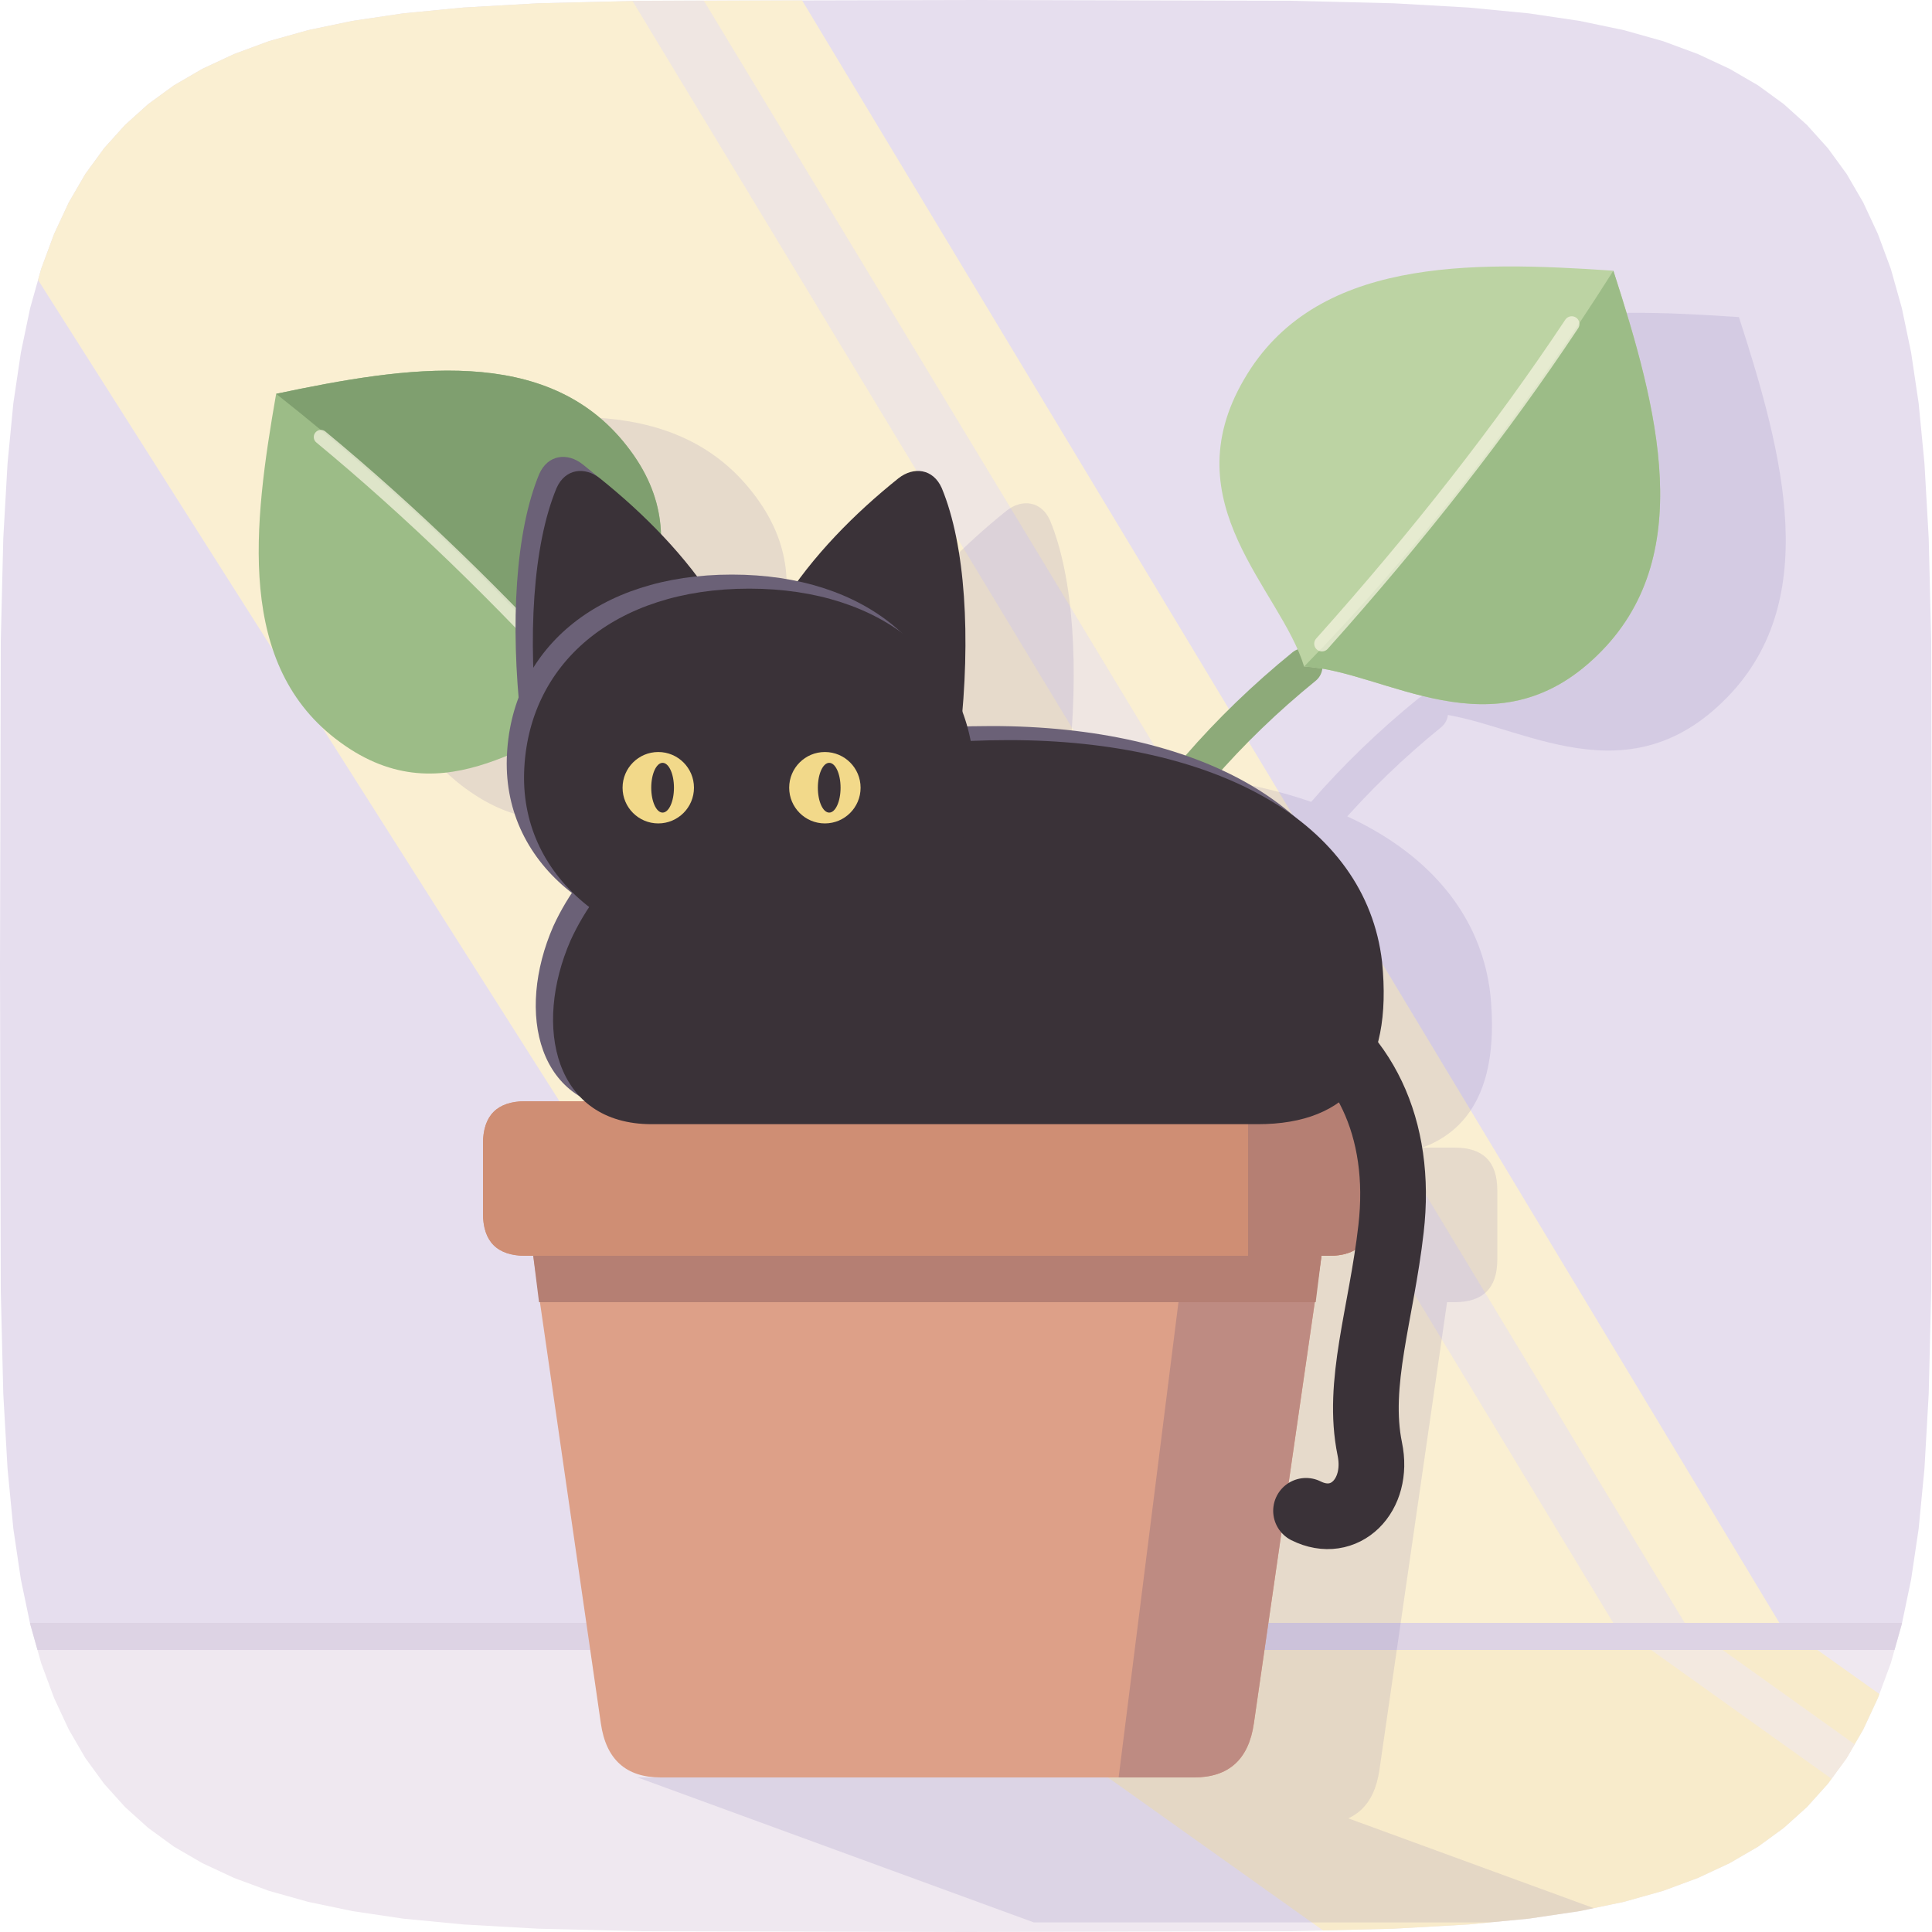
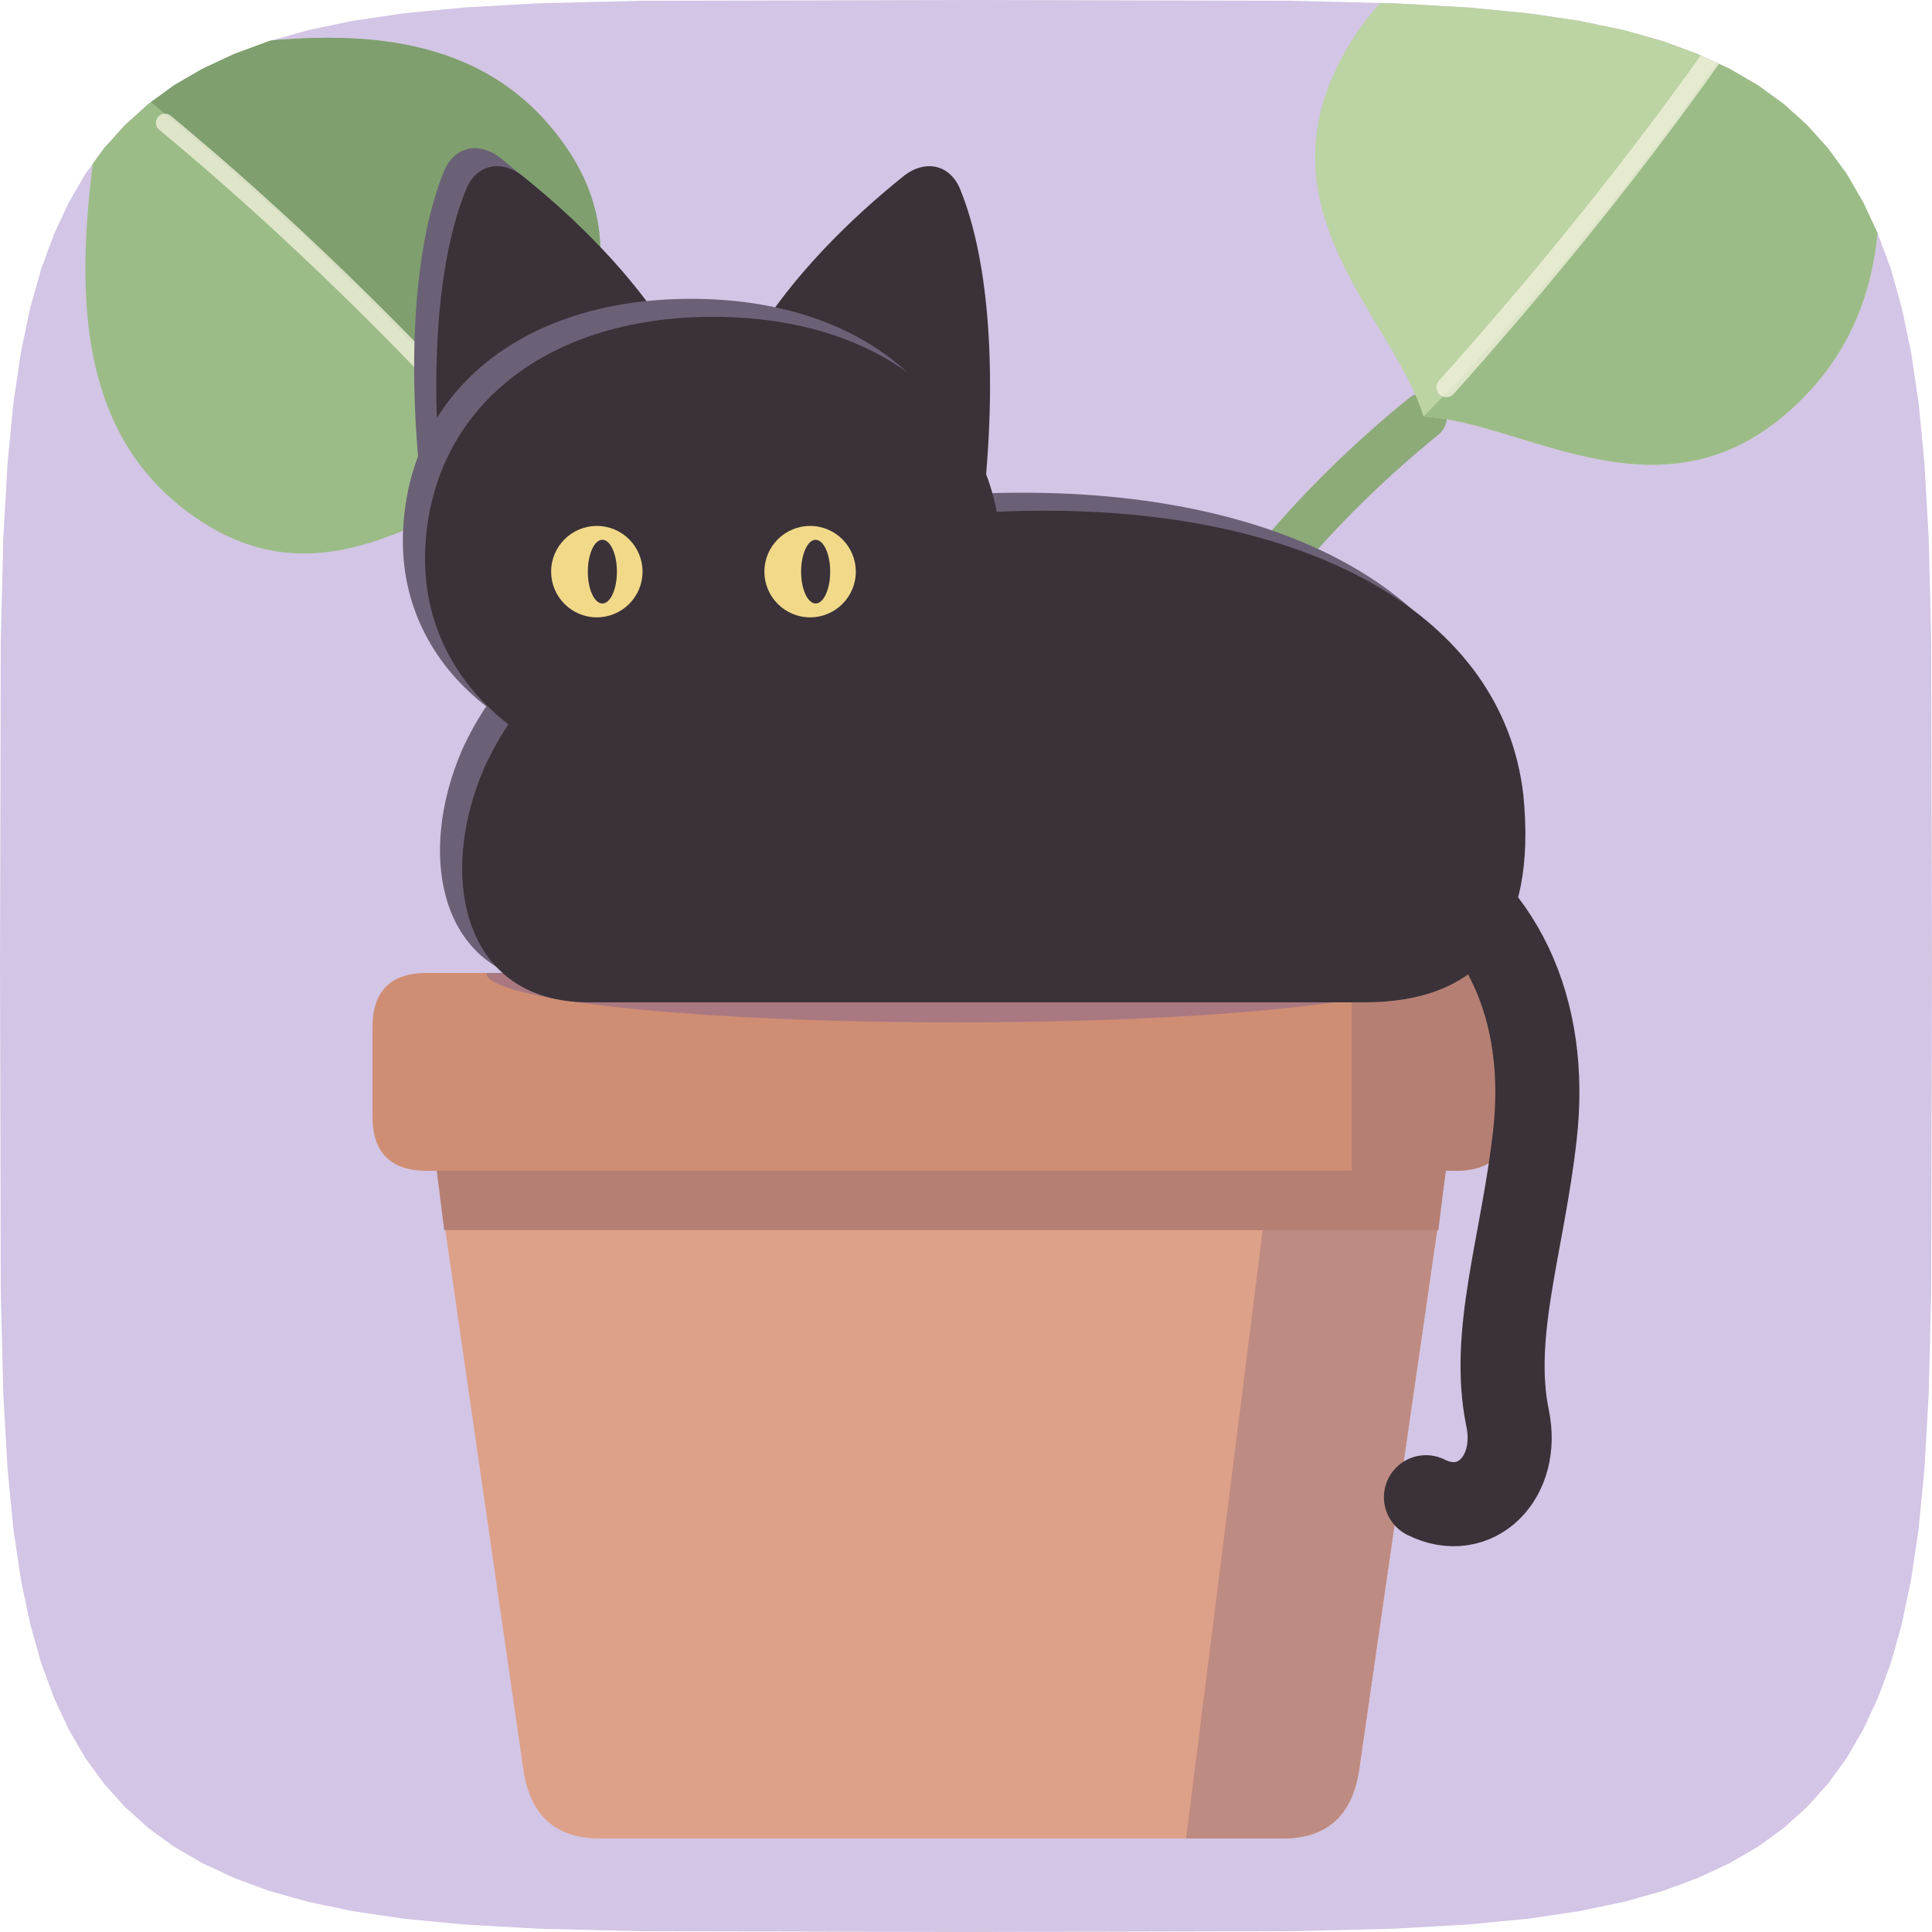
<svg xmlns="http://www.w3.org/2000/svg" viewBox="0 0 100 100">
  <defs>
    <clipPath id="aiP00-clip">
      <path d="M100.00 50.00 L99.96 66.80 L99.83 72.14 L99.61 76.01 L99.31 79.12 L98.92 81.75 L98.44 84.05 L97.87 86.08 L97.20 87.89 L96.44 89.52 L95.58 91.00 L94.61 92.33 L93.53 93.53 L92.33 94.61 L91.00 95.58 L89.52 96.44 L87.89 97.20 L86.08 97.87 L84.05 98.44 L81.75 98.92 L79.12 99.31 L76.01 99.61 L72.14 99.83 L66.80 99.96 L50.00 100.00 L33.20 99.96 L27.86 99.83 L23.99 99.61 L20.88 99.31 L18.25 98.92 L15.95 98.44 L13.92 97.87 L12.11 97.20 L10.48 96.44 L9.00 95.58 L7.67 94.61 L6.47 93.53 L5.39 92.33 L4.42 91.00 L3.56 89.52 L2.80 87.89 L2.13 86.08 L1.56 84.05 L1.08 81.75 L0.69 79.12 L0.39 76.01 L0.17 72.14 L0.04 66.80 L0.00 50.00 L0.04 33.20 L0.17 27.86 L0.39 23.99 L0.69 20.88 L1.08 18.25 L1.56 15.95 L2.13 13.92 L2.80 12.11 L3.56 10.48 L4.42 9.00 L5.39 7.67 L6.47 6.47 L7.67 5.39 L9.00 4.42 L10.48 3.56 L12.11 2.80 L13.92 2.13 L15.95 1.56 L18.25 1.08 L20.88 0.69 L23.99 0.39 L27.86 0.17 L33.20 0.04 L50.00 0.00 L66.80 0.04 L72.14 0.17 L76.01 0.39 L79.12 0.69 L81.75 1.08 L84.05 1.56 L86.08 2.13 L87.89 2.80 L89.52 3.56 L91.00 4.42 L92.33 5.39 L93.53 6.47 L94.61 7.67 L95.58 9.00 L96.44 10.48 L97.20 12.11 L97.87 13.92 L98.44 15.95 L98.92 18.25 L99.31 20.88 L99.61 23.99 L99.83 27.86 L99.96 33.20 Z" />
    </clipPath>
  </defs>
  <g clip-path="url(#aiP00-clip)">
-     <g>
-       <rect x="-2" y="-2" width="104" height="86" fill="#E6DEEE" />
-       <path d="M-8.5 -2H40.3L92.1 84H46.1Z" fill="#FAEFD2" />
-       <path d="M31.5 -2H35.2L87.2 84H83.5Z" fill="#E6DEEE" opacity="0.55" />
-       <rect x="-2" y="84" width="104" height="18" fill="#EFE8F0" />
-       <path d="M46.1 84H92.1L116 101H70Z" fill="#F8EBCB" />
-       <path d="M83.5 84H87.2L111 101H107.3Z" fill="#EFE8F0" opacity="0.55" />
-       <rect x="-2" y="84" width="104" height="1.4" fill="#DDD3E4" />
-     </g>
-     <g>
-       <g opacity="0.13" fill="#5E4C9A">
-         <g transform="translate(6.5 2.4)">
-           <g>
-             <path d="M44.5 60C43 50 38.5 42.5 31.5 37" fill="none" stroke="#5E4C9A" stroke-width="1.9" stroke-linecap="round" />
-             <path d="M52.5 60C54.5 49.5 59.5 41 67.5 34.5" fill="none" stroke="#5E4C9A" stroke-width="1.9" stroke-linecap="round" />
-             <g transform="translate(31.5 37) rotate(-46) scale(0.92)">
-               <path d="M0 0C-3.4-2.4-10.6-2.4-11.6-9.8C-12.6-17-6.2-21.8 0-26C6.2-21.8 12.6-17 11.6-9.8C10.6-2.4 3.4-2.4 0 0Z" />
-             </g>
-             <g transform="translate(67.5 34.5) rotate(38) scale(1)">
-               <path d="M0 0C-3.4-2.4-10.6-2.4-11.6-9.8C-12.6-17-6.2-21.8 0-26C6.2-21.8 12.6-17 11.6-9.8C10.6-2.4 3.4-2.4 0 0Z" />
-             </g>
-             <path d="M27.2 57H68.8Q71 57 71 59.2V62.8Q71 65 68.8 65H27.2Q25 65 25 62.8V59.2Q25 57 27.2 57Z" />
-             <path d="M27.6 65H68.4L64.9 89.2Q64.5 92 61.8 92H34.2Q31.5 92 31.1 89.2Z" />
-             <g transform="translate(19.4 9.3) scale(0.56)">
-               <g>
-                 <path d="M24 86C15 86 13 77 16.5 69C22 57 38 50.5 57 50.5C76 50.5 90 58 91.5 71C92.5 81 88.5 86 80 86Z" />
-                 <path d="M13.5 50C12.5 41 13 32.5 15.2 27.2C16 25.4 17.8 25.2 19.2 26.3C23.2 29.5 27.2 33.5 30 38Z" />
-                 <path d="M52.5 50C53.5 41 53 32.5 50.8 27.2C50 25.4 48.2 25.2 46.8 26.3C42.8 29.5 38.8 33.5 36 38Z" />
-                 <path d="M33 36.5C45.5 36.5 53.5 43.5 53.8 53.5C54.1 63.5 45 70.5 33 70.5C21 70.5 11.9 63.5 12.2 53.5C12.5 43.5 20.5 36.5 33 36.5Z" />
-               </g>
-             </g>
-           </g>
-         </g>
-         <path d="M33 92H64L84.5 99.5H53.5Z" />
-       </g>
+     <rect x="-2" y="-2" width="104" height="104" fill="#D3C5E5" />
+     <g transform="translate(50 51) scale(1.28) translate(-49 -57.5)">
      <g>
        <path d="M44.5 60C43 50 38.5 42.5 31.5 37" fill="none" stroke="#8DAA79" stroke-width="1.9" stroke-linecap="round" />
        <path d="M52.5 60C54.5 49.5 59.5 41 67.5 34.5" fill="none" stroke="#8DAA79" stroke-width="1.9" stroke-linecap="round" />
        <g transform="translate(31.5 37) rotate(-46) scale(0.92)">
          <path d="M0 0C-3.4-2.4-10.6-2.4-11.6-9.8C-12.6-17-6.2-21.8 0-26C6.2-21.8 12.6-17 11.6-9.8C10.6-2.4 3.4-2.4 0 0Z" fill="#9CBC87" />
          <path d="M0 0C3.4-2.4 10.6-2.4 11.6-9.8C12.6-17 6.2-21.8 0-26C.9-17 .9-8 0 0Z" fill="#7F9F6F" />
          <path d="M0-1.5C.5-9 .5-16 0-22.5" fill="none" stroke="#F4F2DE" stroke-opacity="0.75" stroke-width="0.8" stroke-linecap="round" />
        </g>
        <g transform="translate(67.5 34.5) rotate(38) scale(1)">
          <path d="M0 0C-3.4-2.4-10.6-2.4-11.6-9.8C-12.6-17-6.2-21.8 0-26C6.2-21.8 12.6-17 11.6-9.8C10.6-2.4 3.4-2.4 0 0Z" fill="#BCD3A3" />
          <path d="M0 0C3.4-2.4 10.6-2.4 11.6-9.8C12.6-17 6.2-21.8 0-26C.9-17 .9-8 0 0Z" fill="#9CBC87" />
          <path d="M0-1.5C.5-9 .5-16 0-22.5" fill="none" stroke="#F4F2DE" stroke-opacity="0.75" stroke-width="0.8" stroke-linecap="round" />
        </g>
-         <path d="M27.2 57H68.8Q71 57 71 59.2V62.8Q71 65 68.8 65H27.2Q25 65 25 62.8V59.2Q25 57 27.2 57Z" fill="#CF8E74" />
        <path d="M27.6 65H68.4L64.9 89.2Q64.5 92 61.8 92H34.2Q31.5 92 31.1 89.2Z" fill="#DDA088" />
        <g>
          <path d="M61.3 65H68.4L64.9 89.2Q64.5 92 61.8 92H57.9Z" fill="#BE8B82" />
          <path d="M27.6 65H68.4L68.1 67.4H27.9Z" fill="#B57F73" />
          <path d="M27.2 57H68.8Q71 57 71 59.2V62.8Q71 65 68.8 65H27.2Q25 65 25 62.8V59.2Q25 57 27.2 57Z" fill="#CF8E74" />
          <path d="M64.6 57H68.8Q71 57 71 59.2V62.8Q71 65 68.8 65H64.6Z" fill="#B57F73" />
+           <path d="M29.6 57H67.6A19 2 0 0 1 29.6 57Z" fill="#A97881" />
        </g>
        <g transform="translate(19.4 9.3) scale(0.56)">
          <g>
            <path d="M24 86C15 86 13 77 16.5 69C22 57 38 50.5 57 50.5C76 50.5 90 58 91.5 71C92.5 81 88.5 86 80 86Z" fill="#6B6177" />
            <path d="M24 86C15 86 13 77 16.5 69C22 57 38 50.5 57 50.5C76 50.5 90 58 91.5 71C92.5 81 88.5 86 80 86Z" fill="#3A3238" transform="translate(1.6 1.3)" />
            <path d="M13.5 50C12.5 41 13 32.5 15.2 27.2C16 25.4 17.8 25.2 19.2 26.3C23.2 29.5 27.2 33.5 30 38Z" fill="#6B6177" />
            <path d="M13.5 50C12.5 41 13 32.5 15.2 27.2C16 25.4 17.8 25.2 19.2 26.3C23.2 29.5 27.2 33.5 30 38Z" fill="#3A3238" transform="translate(1.6 1.3)" />
            <path d="M52.5 50C53.5 41 53 32.5 50.8 27.2C50 25.4 48.2 25.2 46.8 26.3C42.8 29.5 38.8 33.5 36 38Z" fill="#3A3238" transform="translate(1.6 1.3)" />
            <path d="M33 36.5C45.5 36.5 53.5 43.5 53.8 53.5C54.1 63.5 45 70.5 33 70.5C21 70.5 11.9 63.5 12.2 53.5C12.5 43.5 20.5 36.5 33 36.5Z" fill="#6B6177" />
            <path d="M33 36.5C45.5 36.5 53.5 43.5 53.8 53.5C54.1 63.5 45 70.5 33 70.5C21 70.5 11.9 63.5 12.2 53.5C12.5 43.5 20.5 36.5 33 36.5Z" fill="#3A3238" transform="translate(1.6 1.3)" />
            <g>
              <circle cx="26.2" cy="56.2" r="3.3" fill="#F2D98A" />
              <ellipse cx="26.6" cy="56.2" rx="1.05" ry="2.3" fill="#3A3238" />
            </g>
            <g>
              <circle cx="41.6" cy="56.2" r="3.3" fill="#F2D98A" />
              <ellipse cx="42" cy="56.2" rx="1.05" ry="2.3" fill="#3A3238" />
            </g>
          </g>
        </g>
        <path d="M66.6 52.2C70.6 54.2 72.6 58.4 72 63.6C71.5 68 70.2 71.6 70.9 75C71.4 77.4 69.6 79.2 67.6 78.2" fill="none" stroke="#3A3238" stroke-width="3.4" stroke-linecap="round" />
      </g>
    </g>
  </g>
</svg>
